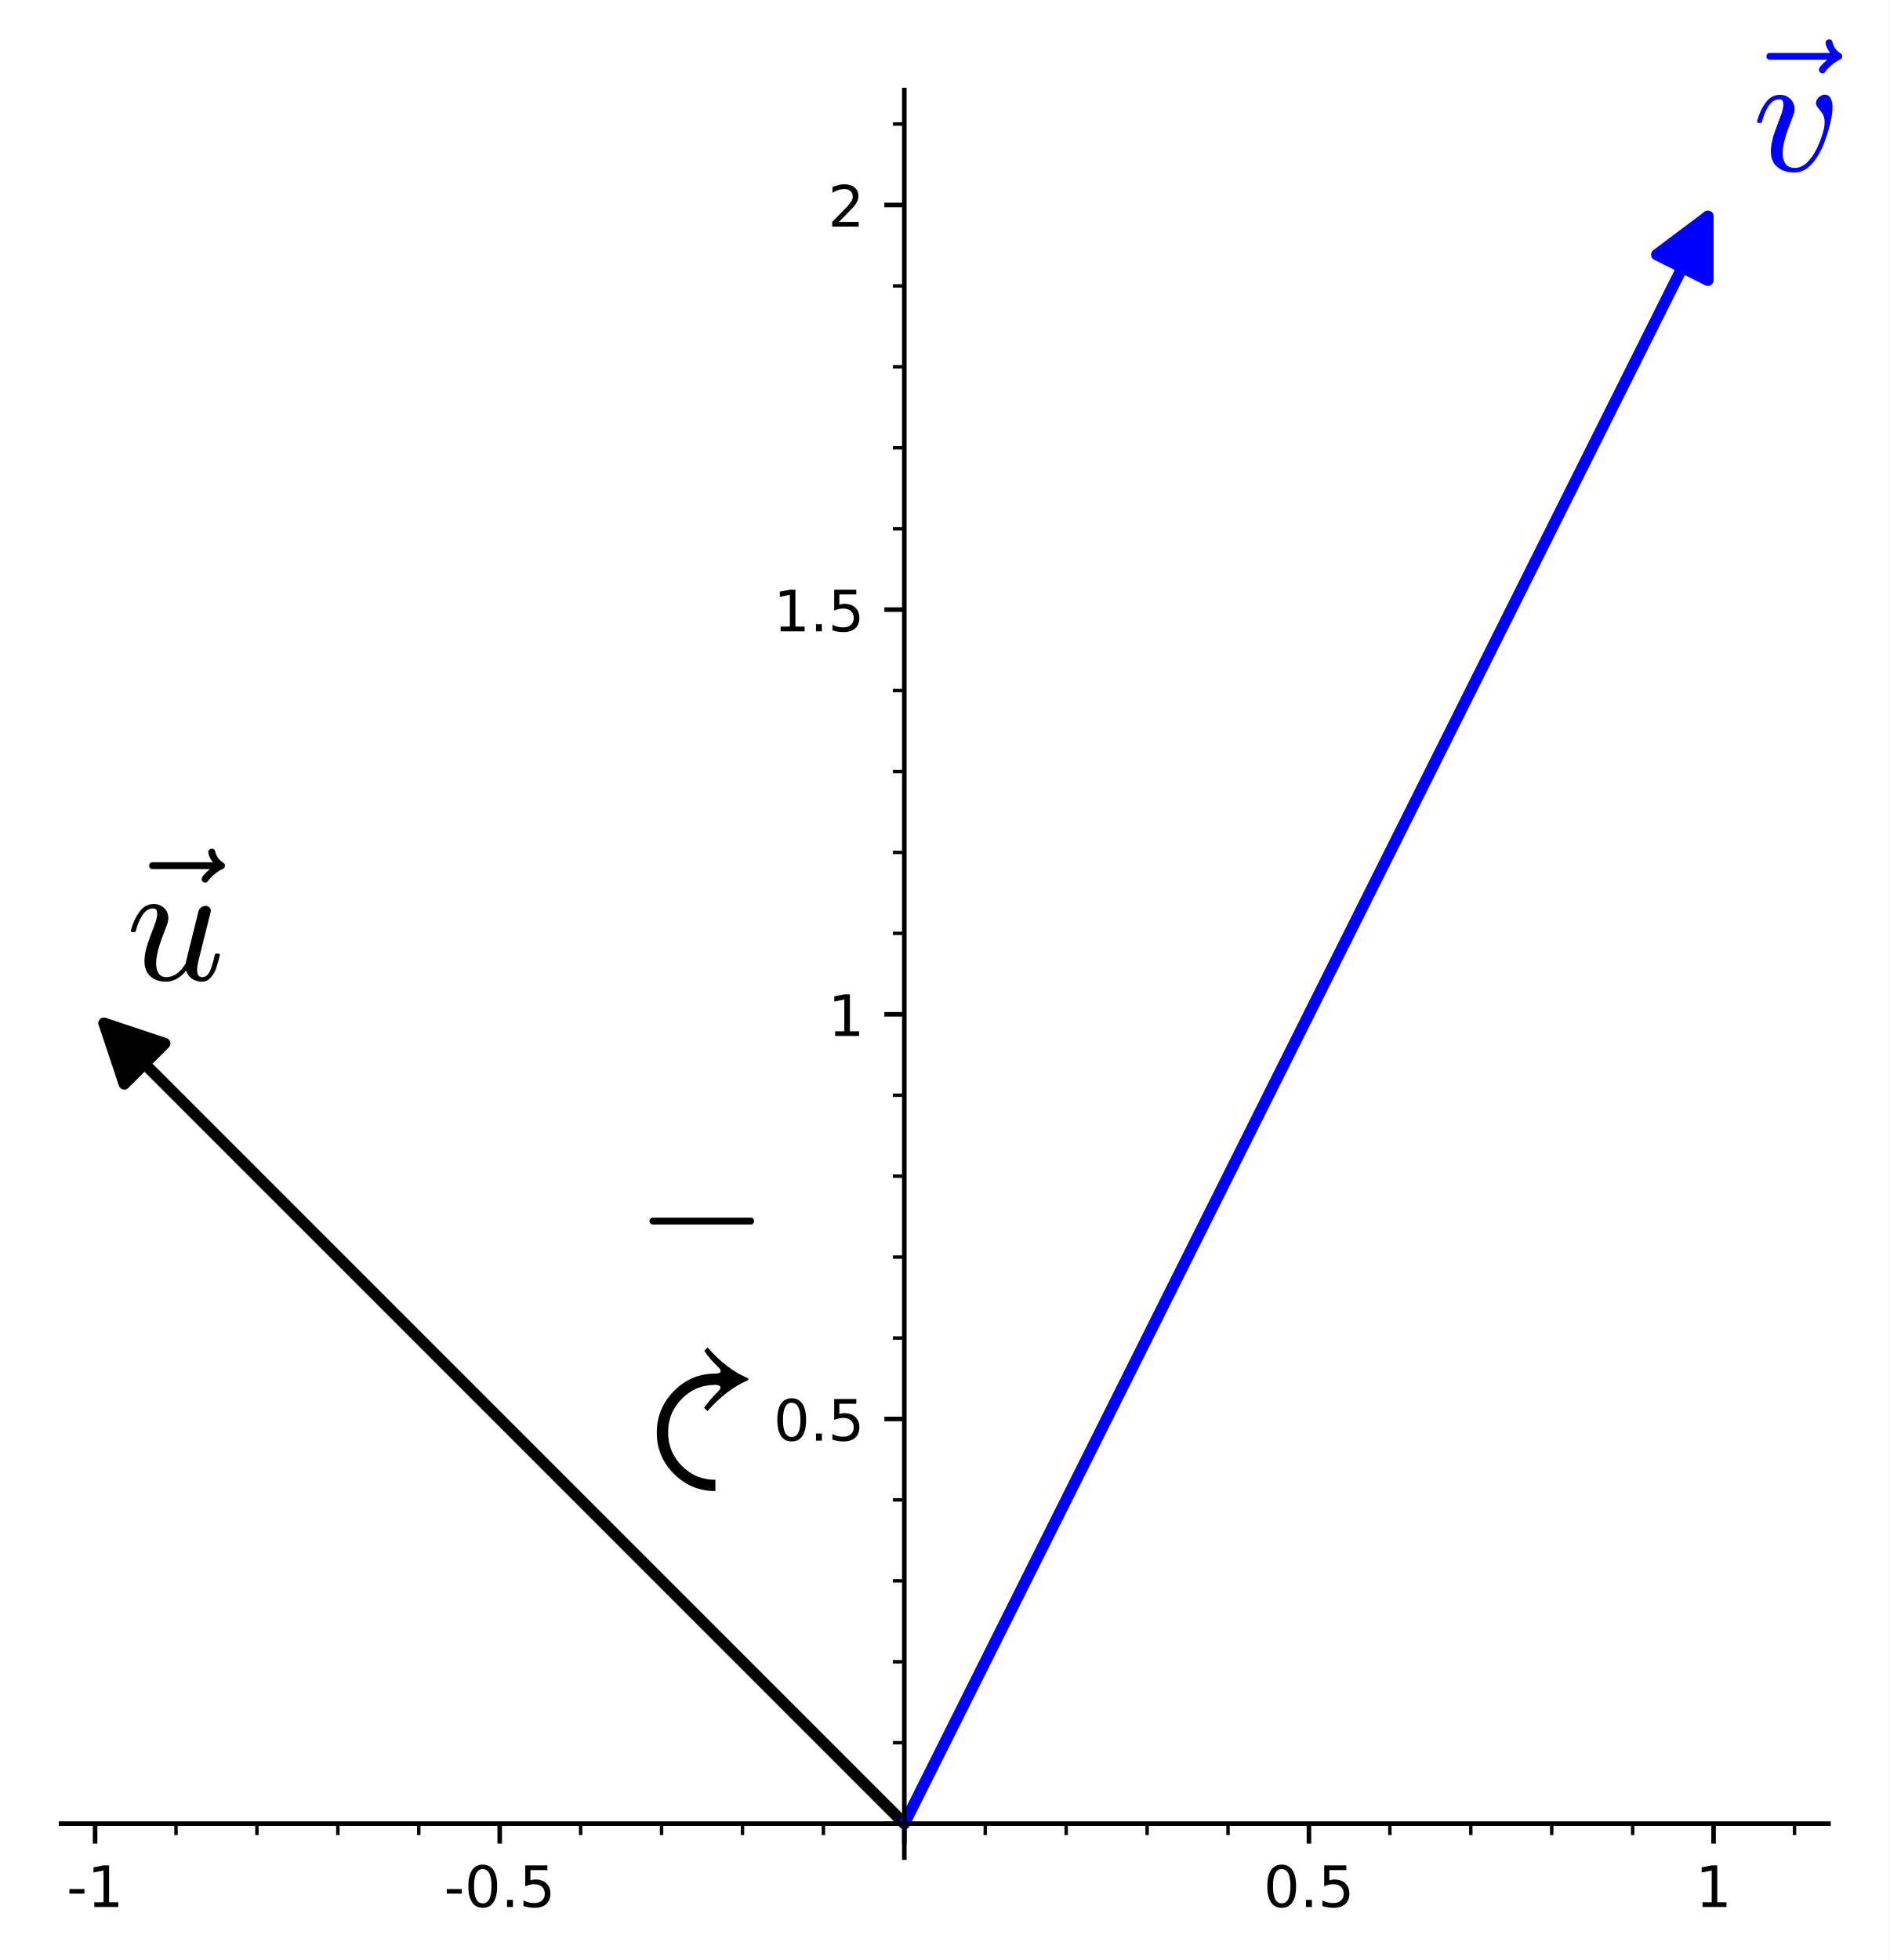
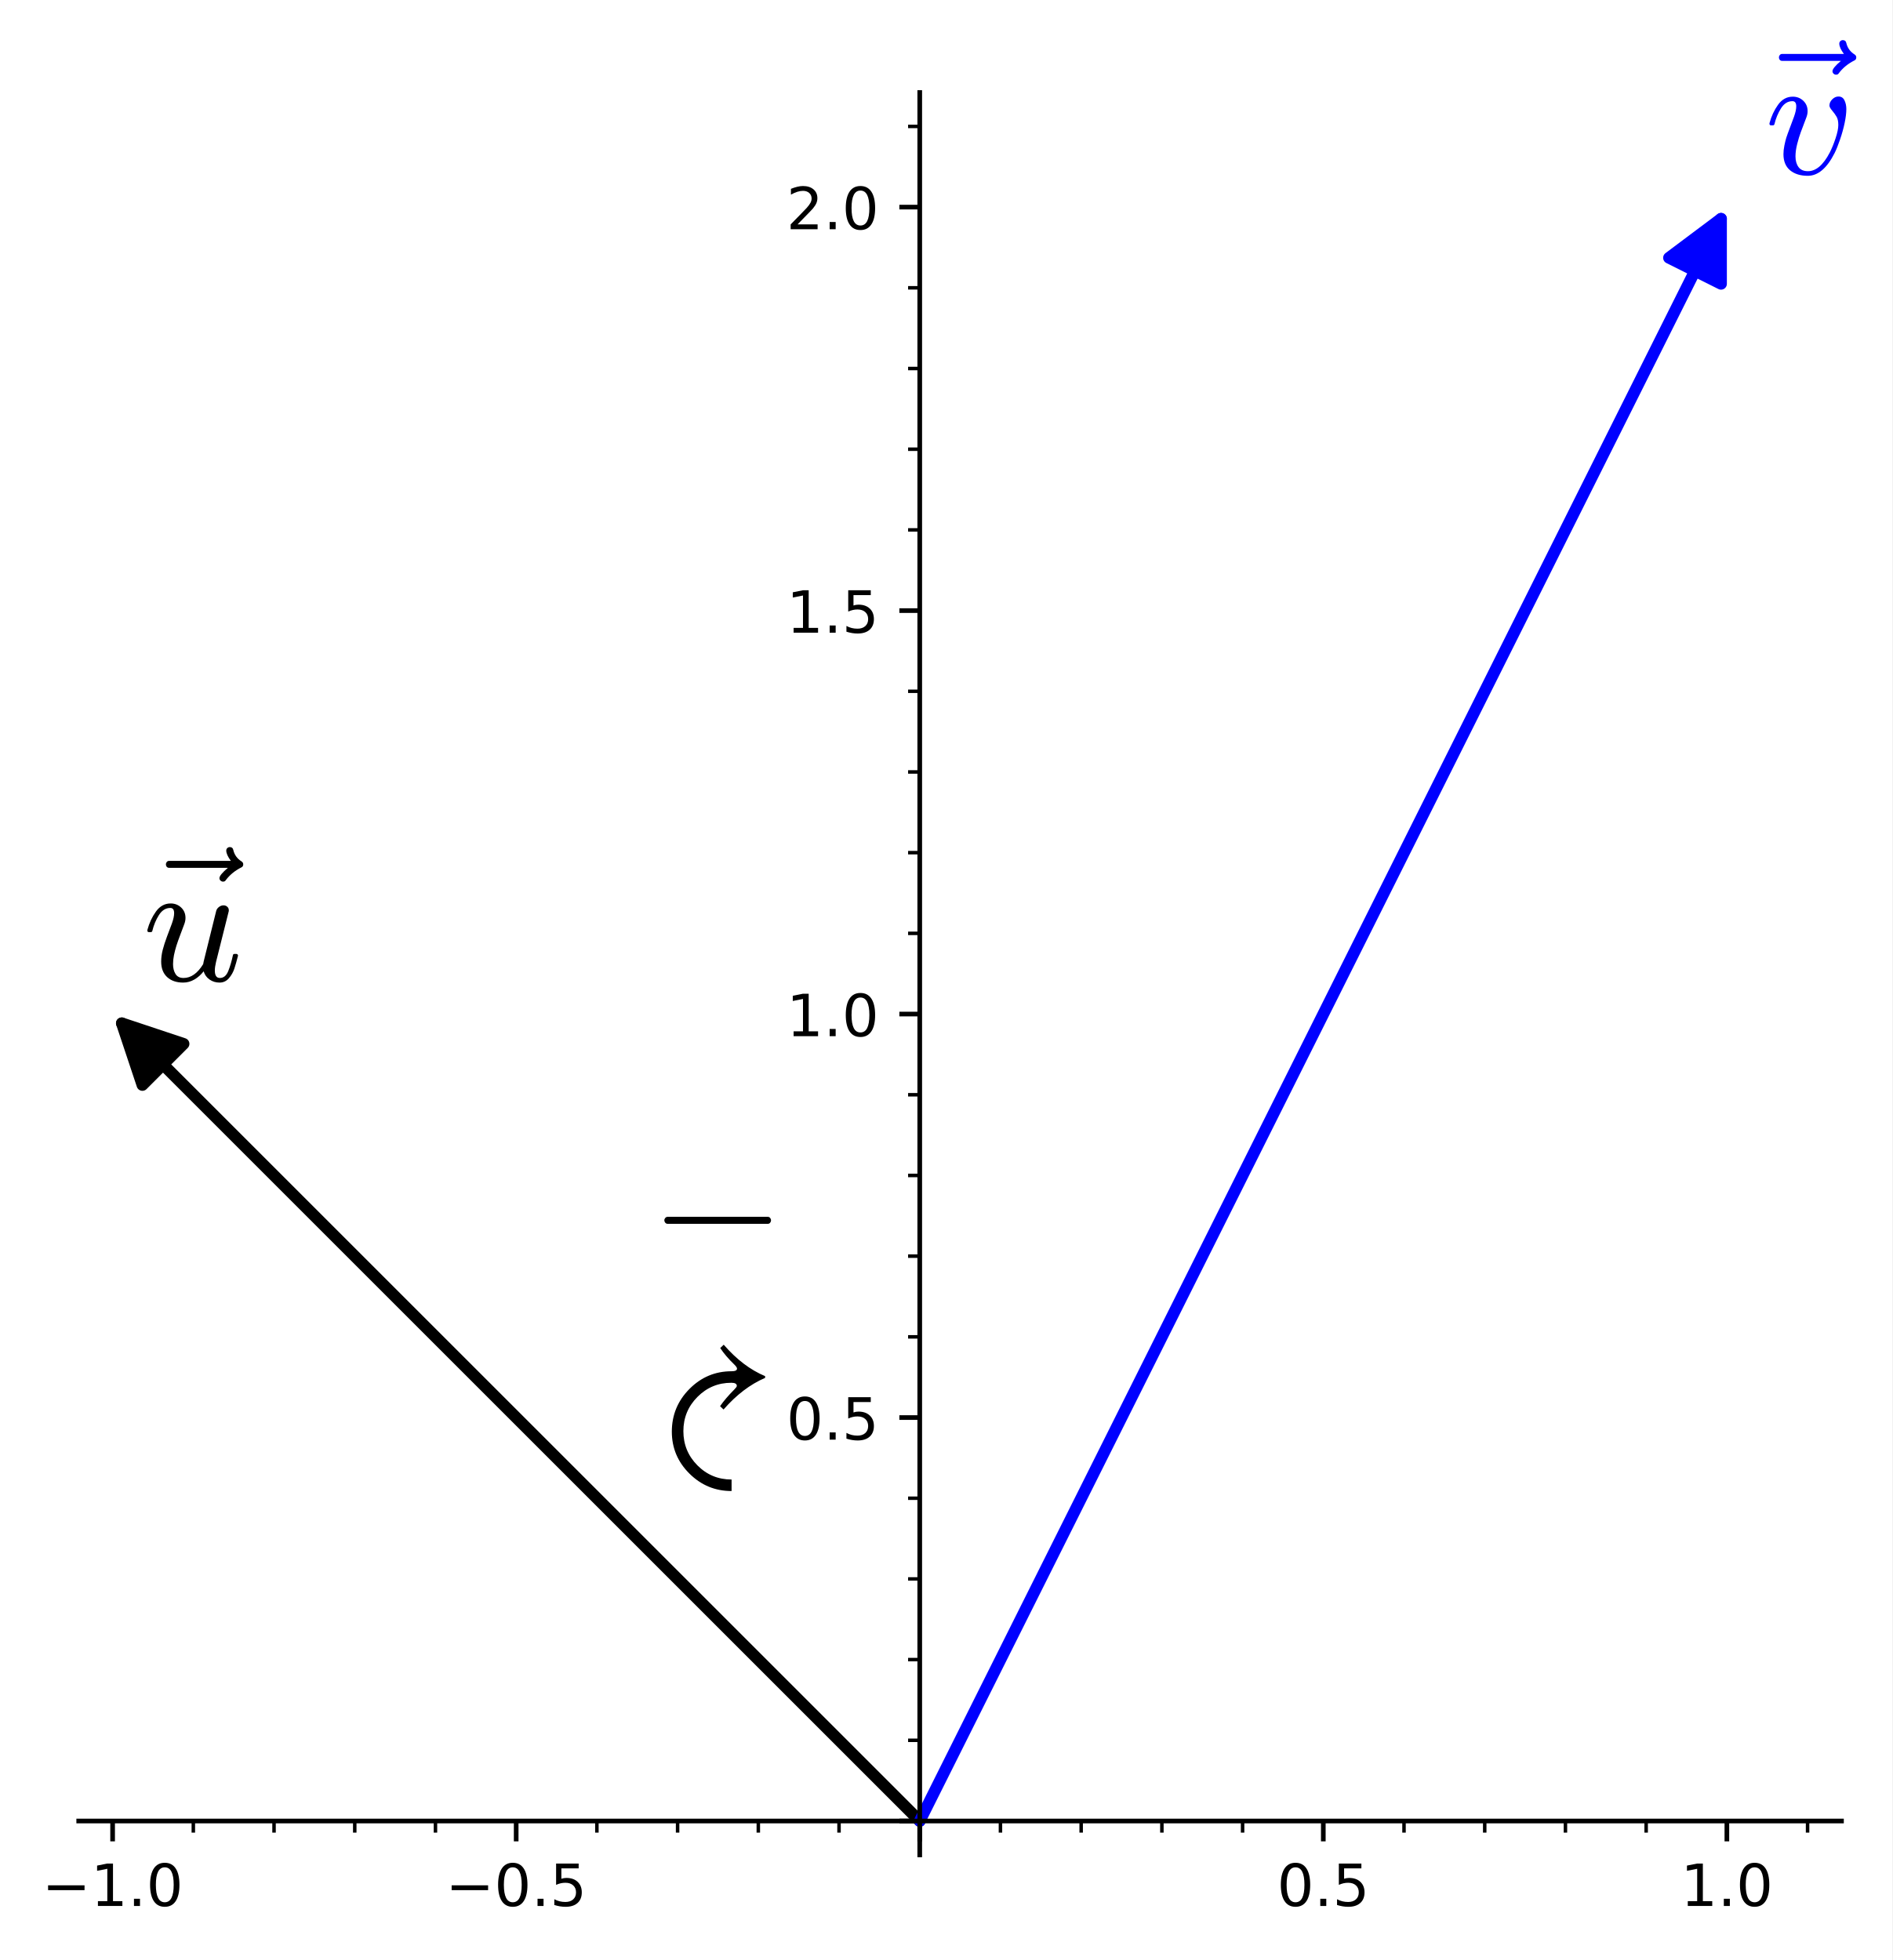
- <svg xmlns="http://www.w3.org/2000/svg" xmlns:xlink="http://www.w3.org/1999/xlink" height="343.208pt" version="1.1" viewBox="0 0 330.918 343.208" width="330.918pt">
+ <svg xmlns="http://www.w3.org/2000/svg" xmlns:xlink="http://www.w3.org/1999/xlink" height="336.706pt" version="1.1" viewBox="0 0 325.002 336.706" width="325.002pt">
  <defs>
-     <style type="text/css">
- *{stroke-linecap:butt;stroke-linejoin:round;}
-   </style>
+     <style type="text/css">*{stroke-linecap:butt;stroke-linejoin:round;}</style>
  </defs>
  <g id="figure_1">
    <g id="patch_1">
-       <path d="M 0 343.208  L 330.918 343.208  L 330.918 0  L 0 0  z " style="fill:#ffffff;" />
+       <path d="M 0 336.706  L 325.002 336.706  L 325.002 0  L 0 0  z " style="fill:#ffffff;" />
    </g>
    <g id="axes_1">
      <g id="patch_2">
-         <path d="M 10.7 325.282  L 320.218 325.282  L 320.218 15.765  L 10.7 15.765  z " style="fill:#ffffff;" />
+         <path d="M 13.519 318.65  L 316.274 318.65  L 316.274 15.895  L 13.519 15.895  z " style="fill:#ffffff;" />
      </g>
      <g id="matplotlib.axis_1">
        <g id="xtick_1">
          <g id="line2d_1">
            <defs>
-               <path d="M 0 0  L 0 3.5  " id="m1e8ad1e062" style="stroke:#000000;stroke-width:0.8;" />
+               <path d="M 0 0  L 0 3.5  " id="mcc76da2037" style="stroke:#000000;stroke-width:0.8;" />
            </defs>
            <g>
-               <use style="stroke:#000000;stroke-width:0.8;" x="16.652" xlink:href="#m1e8ad1e062" y="319.33" />
+               <use style="stroke:#000000;stroke-width:0.8;" x="19.341" xlink:href="#mcc76da2037" y="312.828" />
            </g>
          </g>
          <g id="text_1">
-             <defs>
-               <path d="M 4.891 31.391  L 31.203 31.391  L 31.203 23.391  L 4.891 23.391  z " id="DejaVuSans-2d" />
-               <path d="M 12.406 8.297  L 28.516 8.297  L 28.516 63.922  L 10.984 60.406  L 10.984 69.391  L 28.422 72.906  L 38.281 72.906  L 38.281 8.297  L 54.391 8.297  L 54.391 0  L 12.406 0  z " id="DejaVuSans-31" />
-             </defs>
-             <g transform="translate(11.6671 333.9286)scale(0.1 -0.1)">
-               <use xlink:href="#DejaVuSans-2d" />
-               <use x="36.084" xlink:href="#DejaVuSans-31" />
+             <g transform="translate(7.2 327.4263)scale(0.1 -0.1)">
+               <defs>
+                 <path d="M 10.594 35.5  L 73.188 35.5  L 73.188 27.203  L 10.594 27.203  z " id="DejaVuSans-8722" />
+                 <path d="M 12.406 8.297  L 28.516 8.297  L 28.516 63.922  L 10.984 60.406  L 10.984 69.391  L 28.422 72.906  L 38.281 72.906  L 38.281 8.297  L 54.391 8.297  L 54.391 0  L 12.406 0  z " id="DejaVuSans-49" />
+                 <path d="M 10.688 12.406  L 21 12.406  L 21 0  L 10.688 0  z " id="DejaVuSans-46" />
+                 <path d="M 31.781 66.406  Q 24.172 66.406 20.328 58.906  Q 16.5 51.422 16.5 36.375  Q 16.5 21.391 20.328 13.891  Q 24.172 6.391 31.781 6.391  Q 39.453 6.391 43.281 13.891  Q 47.125 21.391 47.125 36.375  Q 47.125 51.422 43.281 58.906  Q 39.453 66.406 31.781 66.406  z M 31.781 74.219  Q 44.047 74.219 50.516 64.516  Q 56.984 54.828 56.984 36.375  Q 56.984 17.969 50.516 8.266  Q 44.047 -1.422 31.781 -1.422  Q 19.531 -1.422 13.062 8.266  Q 6.594 17.969 6.594 36.375  Q 6.594 54.828 13.062 64.516  Q 19.531 74.219 31.781 74.219  z " id="DejaVuSans-48" />
+               </defs>
+               <use xlink:href="#DejaVuSans-8722" />
+               <use x="83.789" xlink:href="#DejaVuSans-49" />
+               <use x="147.412" xlink:href="#DejaVuSans-46" />
+               <use x="179.199" xlink:href="#DejaVuSans-48" />
            </g>
          </g>
        </g>
        <g id="xtick_2">
          <g id="line2d_2">
            <g>
-               <use style="stroke:#000000;stroke-width:0.8;" x="87.513" xlink:href="#m1e8ad1e062" y="319.33" />
+               <use style="stroke:#000000;stroke-width:0.8;" x="88.653" xlink:href="#mcc76da2037" y="312.828" />
            </g>
          </g>
          <g id="text_2">
-             <defs>
-               <path d="M 31.781 66.406  Q 24.172 66.406 20.328 58.906  Q 16.5 51.422 16.5 36.375  Q 16.5 21.391 20.328 13.891  Q 24.172 6.391 31.781 6.391  Q 39.453 6.391 43.281 13.891  Q 47.125 21.391 47.125 36.375  Q 47.125 51.422 43.281 58.906  Q 39.453 66.406 31.781 66.406  z M 31.781 74.219  Q 44.047 74.219 50.516 64.516  Q 56.984 54.828 56.984 36.375  Q 56.984 17.969 50.516 8.266  Q 44.047 -1.422 31.781 -1.422  Q 19.531 -1.422 13.062 8.266  Q 6.594 17.969 6.594 36.375  Q 6.594 54.828 13.062 64.516  Q 19.531 74.219 31.781 74.219  z " id="DejaVuSans-30" />
-               <path d="M 10.688 12.406  L 21 12.406  L 21 0  L 10.688 0  z " id="DejaVuSans-2e" />
-               <path d="M 10.797 72.906  L 49.516 72.906  L 49.516 64.594  L 19.828 64.594  L 19.828 46.734  Q 21.969 47.469 24.109 47.828  Q 26.266 48.188 28.422 48.188  Q 40.625 48.188 47.75 41.5  Q 54.891 34.812 54.891 23.391  Q 54.891 11.625 47.562 5.094  Q 40.234 -1.422 26.906 -1.422  Q 22.312 -1.422 17.547 -0.641  Q 12.797 0.141 7.719 1.703  L 7.719 11.625  Q 12.109 9.234 16.797 8.062  Q 21.484 6.891 26.703 6.891  Q 35.156 6.891 40.078 11.328  Q 45.016 15.766 45.016 23.391  Q 45.016 31 40.078 35.438  Q 35.156 39.891 26.703 39.891  Q 22.75 39.891 18.812 39.016  Q 14.891 38.141 10.797 36.281  z " id="DejaVuSans-35" />
-             </defs>
-             <g transform="translate(77.75703 333.9286)scale(0.1 -0.1)">
-               <use xlink:href="#DejaVuSans-2d" />
-               <use x="36.084" xlink:href="#DejaVuSans-30" />
-               <use x="99.707" xlink:href="#DejaVuSans-2e" />
-               <use x="131.494" xlink:href="#DejaVuSans-35" />
+             <g transform="translate(76.51206 327.4263)scale(0.1 -0.1)">
+               <defs>
+                 <path d="M 10.797 72.906  L 49.516 72.906  L 49.516 64.594  L 19.828 64.594  L 19.828 46.734  Q 21.969 47.469 24.109 47.828  Q 26.266 48.188 28.422 48.188  Q 40.625 48.188 47.75 41.5  Q 54.891 34.812 54.891 23.391  Q 54.891 11.625 47.562 5.094  Q 40.234 -1.422 26.906 -1.422  Q 22.312 -1.422 17.547 -0.641  Q 12.797 0.141 7.719 1.703  L 7.719 11.625  Q 12.109 9.234 16.797 8.062  Q 21.484 6.891 26.703 6.891  Q 35.156 6.891 40.078 11.328  Q 45.016 15.766 45.016 23.391  Q 45.016 31 40.078 35.438  Q 35.156 39.891 26.703 39.891  Q 22.75 39.891 18.812 39.016  Q 14.891 38.141 10.797 36.281  z " id="DejaVuSans-53" />
+               </defs>
+               <use xlink:href="#DejaVuSans-8722" />
+               <use x="83.789" xlink:href="#DejaVuSans-48" />
+               <use x="147.412" xlink:href="#DejaVuSans-46" />
+               <use x="179.199" xlink:href="#DejaVuSans-53" />
            </g>
          </g>
        </g>
        <g id="xtick_3">
          <g id="line2d_3">
            <g>
-               <use style="stroke:#000000;stroke-width:0.8;" x="158.373" xlink:href="#m1e8ad1e062" y="319.33" />
+               <use style="stroke:#000000;stroke-width:0.8;" x="157.966" xlink:href="#mcc76da2037" y="312.828" />
            </g>
          </g>
        </g>
        <g id="xtick_4">
          <g id="line2d_4">
            <g>
-               <use style="stroke:#000000;stroke-width:0.8;" x="229.233" xlink:href="#m1e8ad1e062" y="319.33" />
+               <use style="stroke:#000000;stroke-width:0.8;" x="227.278" xlink:href="#mcc76da2037" y="312.828" />
            </g>
          </g>
          <g id="text_3">
-             <g transform="translate(221.2814 333.9286)scale(0.1 -0.1)">
-               <use xlink:href="#DejaVuSans-30" />
-               <use x="63.623" xlink:href="#DejaVuSans-2e" />
-               <use x="95.41" xlink:href="#DejaVuSans-35" />
+             <g transform="translate(219.326 327.4263)scale(0.1 -0.1)">
+               <use xlink:href="#DejaVuSans-48" />
+               <use x="63.623" xlink:href="#DejaVuSans-46" />
+               <use x="95.41" xlink:href="#DejaVuSans-53" />
            </g>
          </g>
        </g>
        <g id="xtick_5">
          <g id="line2d_5">
            <g>
-               <use style="stroke:#000000;stroke-width:0.8;" x="300.093" xlink:href="#m1e8ad1e062" y="319.33" />
+               <use style="stroke:#000000;stroke-width:0.8;" x="296.59" xlink:href="#mcc76da2037" y="312.828" />
            </g>
          </g>
          <g id="text_4">
-             <g transform="translate(296.912 333.9286)scale(0.1 -0.1)">
-               <use xlink:href="#DejaVuSans-31" />
+             <g transform="translate(288.6381 327.4263)scale(0.1 -0.1)">
+               <use xlink:href="#DejaVuSans-49" />
+               <use x="63.623" xlink:href="#DejaVuSans-46" />
+               <use x="95.41" xlink:href="#DejaVuSans-48" />
            </g>
          </g>
        </g>
        <g id="xtick_6">
          <g id="line2d_6">
            <defs>
-               <path d="M 0 0  L 0 2  " id="mcf00d87e70" style="stroke:#000000;stroke-width:0.6;" />
+               <path d="M 0 0  L 0 2  " id="m07874cacd3" style="stroke:#000000;stroke-width:0.6;" />
            </defs>
            <g>
-               <use style="stroke:#000000;stroke-width:0.6;" x="30.824" xlink:href="#mcf00d87e70" y="319.33" />
+               <use style="stroke:#000000;stroke-width:0.6;" x="33.204" xlink:href="#m07874cacd3" y="312.828" />
            </g>
          </g>
        </g>
        <g id="xtick_7">
          <g id="line2d_7">
            <g>
-               <use style="stroke:#000000;stroke-width:0.6;" x="44.996" xlink:href="#mcf00d87e70" y="319.33" />
+               <use style="stroke:#000000;stroke-width:0.6;" x="47.066" xlink:href="#m07874cacd3" y="312.828" />
            </g>
          </g>
        </g>
        <g id="xtick_8">
          <g id="line2d_8">
            <g>
-               <use style="stroke:#000000;stroke-width:0.6;" x="59.168" xlink:href="#mcf00d87e70" y="319.33" />
+               <use style="stroke:#000000;stroke-width:0.6;" x="60.929" xlink:href="#m07874cacd3" y="312.828" />
            </g>
          </g>
        </g>
        <g id="xtick_9">
          <g id="line2d_9">
            <g>
-               <use style="stroke:#000000;stroke-width:0.6;" x="73.34" xlink:href="#mcf00d87e70" y="319.33" />
+               <use style="stroke:#000000;stroke-width:0.6;" x="74.791" xlink:href="#m07874cacd3" y="312.828" />
            </g>
          </g>
        </g>
        <g id="xtick_10">
          <g id="line2d_10">
            <g>
-               <use style="stroke:#000000;stroke-width:0.6;" x="101.685" xlink:href="#mcf00d87e70" y="319.33" />
+               <use style="stroke:#000000;stroke-width:0.6;" x="102.516" xlink:href="#m07874cacd3" y="312.828" />
            </g>
          </g>
        </g>
        <g id="xtick_11">
          <g id="line2d_11">
            <g>
-               <use style="stroke:#000000;stroke-width:0.6;" x="115.857" xlink:href="#mcf00d87e70" y="319.33" />
+               <use style="stroke:#000000;stroke-width:0.6;" x="116.378" xlink:href="#m07874cacd3" y="312.828" />
            </g>
          </g>
        </g>
        <g id="xtick_12">
          <g id="line2d_12">
            <g>
-               <use style="stroke:#000000;stroke-width:0.6;" x="130.029" xlink:href="#mcf00d87e70" y="319.33" />
+               <use style="stroke:#000000;stroke-width:0.6;" x="130.241" xlink:href="#m07874cacd3" y="312.828" />
            </g>
          </g>
        </g>
        <g id="xtick_13">
          <g id="line2d_13">
            <g>
-               <use style="stroke:#000000;stroke-width:0.6;" x="144.201" xlink:href="#mcf00d87e70" y="319.33" />
+               <use style="stroke:#000000;stroke-width:0.6;" x="144.103" xlink:href="#m07874cacd3" y="312.828" />
            </g>
          </g>
        </g>
        <g id="xtick_14">
          <g id="line2d_14">
            <g>
-               <use style="stroke:#000000;stroke-width:0.6;" x="172.545" xlink:href="#mcf00d87e70" y="319.33" />
+               <use style="stroke:#000000;stroke-width:0.6;" x="171.828" xlink:href="#m07874cacd3" y="312.828" />
            </g>
          </g>
        </g>
        <g id="xtick_15">
          <g id="line2d_15">
            <g>
-               <use style="stroke:#000000;stroke-width:0.6;" x="186.717" xlink:href="#mcf00d87e70" y="319.33" />
+               <use style="stroke:#000000;stroke-width:0.6;" x="185.69" xlink:href="#m07874cacd3" y="312.828" />
            </g>
          </g>
        </g>
        <g id="xtick_16">
          <g id="line2d_16">
            <g>
-               <use style="stroke:#000000;stroke-width:0.6;" x="200.889" xlink:href="#mcf00d87e70" y="319.33" />
+               <use style="stroke:#000000;stroke-width:0.6;" x="199.553" xlink:href="#m07874cacd3" y="312.828" />
            </g>
          </g>
        </g>
        <g id="xtick_17">
          <g id="line2d_17">
            <g>
-               <use style="stroke:#000000;stroke-width:0.6;" x="215.061" xlink:href="#mcf00d87e70" y="319.33" />
+               <use style="stroke:#000000;stroke-width:0.6;" x="213.415" xlink:href="#m07874cacd3" y="312.828" />
            </g>
          </g>
        </g>
        <g id="xtick_18">
          <g id="line2d_18">
            <g>
-               <use style="stroke:#000000;stroke-width:0.6;" x="243.405" xlink:href="#mcf00d87e70" y="319.33" />
+               <use style="stroke:#000000;stroke-width:0.6;" x="241.14" xlink:href="#m07874cacd3" y="312.828" />
            </g>
          </g>
        </g>
        <g id="xtick_19">
          <g id="line2d_19">
            <g>
-               <use style="stroke:#000000;stroke-width:0.6;" x="257.577" xlink:href="#mcf00d87e70" y="319.33" />
+               <use style="stroke:#000000;stroke-width:0.6;" x="255.002" xlink:href="#m07874cacd3" y="312.828" />
            </g>
          </g>
        </g>
        <g id="xtick_20">
          <g id="line2d_20">
            <g>
-               <use style="stroke:#000000;stroke-width:0.6;" x="271.749" xlink:href="#mcf00d87e70" y="319.33" />
+               <use style="stroke:#000000;stroke-width:0.6;" x="268.865" xlink:href="#m07874cacd3" y="312.828" />
            </g>
          </g>
        </g>
        <g id="xtick_21">
          <g id="line2d_21">
            <g>
-               <use style="stroke:#000000;stroke-width:0.6;" x="285.921" xlink:href="#mcf00d87e70" y="319.33" />
+               <use style="stroke:#000000;stroke-width:0.6;" x="282.727" xlink:href="#m07874cacd3" y="312.828" />
            </g>
          </g>
        </g>
        <g id="xtick_22">
          <g id="line2d_22">
            <g>
-               <use style="stroke:#000000;stroke-width:0.6;" x="314.265" xlink:href="#mcf00d87e70" y="319.33" />
+               <use style="stroke:#000000;stroke-width:0.6;" x="310.452" xlink:href="#m07874cacd3" y="312.828" />
            </g>
          </g>
        </g>
      </g>
      <g id="matplotlib.axis_2">
        <g id="ytick_1">
          <g id="line2d_23">
            <defs>
-               <path d="M 0 0  L -3.5 0  " id="m6ff08e93da" style="stroke:#000000;stroke-width:0.8;" />
+               <path d="M 0 0  L -3.5 0  " id="m3a0d59d126" style="stroke:#000000;stroke-width:0.8;" />
            </defs>
            <g>
-               <use style="stroke:#000000;stroke-width:0.8;" x="158.373" xlink:href="#m6ff08e93da" y="319.33" />
+               <use style="stroke:#000000;stroke-width:0.8;" x="157.966" xlink:href="#m3a0d59d126" y="312.828" />
            </g>
          </g>
        </g>
        <g id="ytick_2">
          <g id="line2d_24">
            <g>
-               <use style="stroke:#000000;stroke-width:0.8;" x="158.373" xlink:href="#m6ff08e93da" y="248.47" />
+               <use style="stroke:#000000;stroke-width:0.8;" x="157.966" xlink:href="#m3a0d59d126" y="243.516" />
            </g>
          </g>
          <g id="text_5">
-             <g transform="translate(135.4696 252.2692)scale(0.1 -0.1)">
-               <use xlink:href="#DejaVuSans-30" />
-               <use x="63.623" xlink:href="#DejaVuSans-2e" />
-               <use x="95.41" xlink:href="#DejaVuSans-35" />
+             <g transform="translate(135.0624 247.315)scale(0.1 -0.1)">
+               <use xlink:href="#DejaVuSans-48" />
+               <use x="63.623" xlink:href="#DejaVuSans-46" />
+               <use x="95.41" xlink:href="#DejaVuSans-53" />
            </g>
          </g>
        </g>
        <g id="ytick_3">
          <g id="line2d_25">
            <g>
-               <use style="stroke:#000000;stroke-width:0.8;" x="158.373" xlink:href="#m6ff08e93da" y="177.61" />
+               <use style="stroke:#000000;stroke-width:0.8;" x="157.966" xlink:href="#m3a0d59d126" y="174.204" />
            </g>
          </g>
          <g id="text_6">
-             <g transform="translate(145.0102 181.4089)scale(0.1 -0.1)">
-               <use xlink:href="#DejaVuSans-31" />
+             <g transform="translate(135.0624 178.0029)scale(0.1 -0.1)">
+               <use xlink:href="#DejaVuSans-49" />
+               <use x="63.623" xlink:href="#DejaVuSans-46" />
+               <use x="95.41" xlink:href="#DejaVuSans-48" />
            </g>
          </g>
        </g>
        <g id="ytick_4">
          <g id="line2d_26">
            <g>
-               <use style="stroke:#000000;stroke-width:0.8;" x="158.373" xlink:href="#m6ff08e93da" y="106.749" />
+               <use style="stroke:#000000;stroke-width:0.8;" x="157.966" xlink:href="#m3a0d59d126" y="104.892" />
            </g>
          </g>
          <g id="text_7">
-             <g transform="translate(135.4696 110.5487)scale(0.1 -0.1)">
-               <use xlink:href="#DejaVuSans-31" />
-               <use x="63.623" xlink:href="#DejaVuSans-2e" />
-               <use x="95.41" xlink:href="#DejaVuSans-35" />
+             <g transform="translate(135.0624 108.6909)scale(0.1 -0.1)">
+               <use xlink:href="#DejaVuSans-49" />
+               <use x="63.623" xlink:href="#DejaVuSans-46" />
+               <use x="95.41" xlink:href="#DejaVuSans-53" />
            </g>
          </g>
        </g>
        <g id="ytick_5">
          <g id="line2d_27">
            <g>
-               <use style="stroke:#000000;stroke-width:0.8;" x="158.373" xlink:href="#m6ff08e93da" y="35.889" />
+               <use style="stroke:#000000;stroke-width:0.8;" x="157.966" xlink:href="#m3a0d59d126" y="35.58" />
            </g>
          </g>
          <g id="text_8">
-             <defs>
-               <path d="M 19.188 8.297  L 53.609 8.297  L 53.609 0  L 7.328 0  L 7.328 8.297  Q 12.938 14.109 22.625 23.891  Q 32.328 33.688 34.812 36.531  Q 39.547 41.844 41.422 45.531  Q 43.312 49.219 43.312 52.781  Q 43.312 58.594 39.234 62.25  Q 35.156 65.922 28.609 65.922  Q 23.969 65.922 18.812 64.312  Q 13.672 62.703 7.812 59.422  L 7.812 69.391  Q 13.766 71.781 18.938 73  Q 24.125 74.219 28.422 74.219  Q 39.75 74.219 46.484 68.547  Q 53.219 62.891 53.219 53.422  Q 53.219 48.922 51.531 44.891  Q 49.859 40.875 45.406 35.406  Q 44.188 33.984 37.641 27.219  Q 31.109 20.453 19.188 8.297  z " id="DejaVuSans-32" />
-             </defs>
-             <g transform="translate(145.0102 39.68845)scale(0.1 -0.1)">
-               <use xlink:href="#DejaVuSans-32" />
+             <g transform="translate(135.0624 39.37882)scale(0.1 -0.1)">
+               <defs>
+                 <path d="M 19.188 8.297  L 53.609 8.297  L 53.609 0  L 7.328 0  L 7.328 8.297  Q 12.938 14.109 22.625 23.891  Q 32.328 33.688 34.812 36.531  Q 39.547 41.844 41.422 45.531  Q 43.312 49.219 43.312 52.781  Q 43.312 58.594 39.234 62.25  Q 35.156 65.922 28.609 65.922  Q 23.969 65.922 18.812 64.312  Q 13.672 62.703 7.812 59.422  L 7.812 69.391  Q 13.766 71.781 18.938 73  Q 24.125 74.219 28.422 74.219  Q 39.75 74.219 46.484 68.547  Q 53.219 62.891 53.219 53.422  Q 53.219 48.922 51.531 44.891  Q 49.859 40.875 45.406 35.406  Q 44.188 33.984 37.641 27.219  Q 31.109 20.453 19.188 8.297  z " id="DejaVuSans-50" />
+               </defs>
+               <use xlink:href="#DejaVuSans-50" />
+               <use x="63.623" xlink:href="#DejaVuSans-46" />
+               <use x="95.41" xlink:href="#DejaVuSans-48" />
            </g>
          </g>
        </g>
        <g id="ytick_6">
          <g id="line2d_28">
            <defs>
-               <path d="M 0 0  L -2 0  " id="m4072164cbf" style="stroke:#000000;stroke-width:0.6;" />
+               <path d="M 0 0  L -2 0  " id="m00ae8743bf" style="stroke:#000000;stroke-width:0.6;" />
            </defs>
            <g>
-               <use style="stroke:#000000;stroke-width:0.6;" x="158.373" xlink:href="#m4072164cbf" y="305.158" />
+               <use style="stroke:#000000;stroke-width:0.6;" x="157.966" xlink:href="#m00ae8743bf" y="298.965" />
            </g>
          </g>
        </g>
        <g id="ytick_7">
          <g id="line2d_29">
            <g>
-               <use style="stroke:#000000;stroke-width:0.6;" x="158.373" xlink:href="#m4072164cbf" y="290.986" />
+               <use style="stroke:#000000;stroke-width:0.6;" x="157.966" xlink:href="#m00ae8743bf" y="285.103" />
            </g>
          </g>
        </g>
        <g id="ytick_8">
          <g id="line2d_30">
            <g>
-               <use style="stroke:#000000;stroke-width:0.6;" x="158.373" xlink:href="#m4072164cbf" y="276.814" />
+               <use style="stroke:#000000;stroke-width:0.6;" x="157.966" xlink:href="#m00ae8743bf" y="271.241" />
            </g>
          </g>
        </g>
        <g id="ytick_9">
          <g id="line2d_31">
            <g>
-               <use style="stroke:#000000;stroke-width:0.6;" x="158.373" xlink:href="#m4072164cbf" y="262.642" />
+               <use style="stroke:#000000;stroke-width:0.6;" x="157.966" xlink:href="#m00ae8743bf" y="257.378" />
            </g>
          </g>
        </g>
        <g id="ytick_10">
          <g id="line2d_32">
            <g>
-               <use style="stroke:#000000;stroke-width:0.6;" x="158.373" xlink:href="#m4072164cbf" y="234.298" />
+               <use style="stroke:#000000;stroke-width:0.6;" x="157.966" xlink:href="#m00ae8743bf" y="229.653" />
            </g>
          </g>
        </g>
        <g id="ytick_11">
          <g id="line2d_33">
            <g>
-               <use style="stroke:#000000;stroke-width:0.6;" x="158.373" xlink:href="#m4072164cbf" y="220.126" />
+               <use style="stroke:#000000;stroke-width:0.6;" x="157.966" xlink:href="#m00ae8743bf" y="215.791" />
            </g>
          </g>
        </g>
        <g id="ytick_12">
          <g id="line2d_34">
            <g>
-               <use style="stroke:#000000;stroke-width:0.6;" x="158.373" xlink:href="#m4072164cbf" y="205.954" />
+               <use style="stroke:#000000;stroke-width:0.6;" x="157.966" xlink:href="#m00ae8743bf" y="201.929" />
            </g>
          </g>
        </g>
        <g id="ytick_13">
          <g id="line2d_35">
            <g>
-               <use style="stroke:#000000;stroke-width:0.6;" x="158.373" xlink:href="#m4072164cbf" y="191.782" />
+               <use style="stroke:#000000;stroke-width:0.6;" x="157.966" xlink:href="#m00ae8743bf" y="188.066" />
            </g>
          </g>
        </g>
        <g id="ytick_14">
          <g id="line2d_36">
            <g>
-               <use style="stroke:#000000;stroke-width:0.6;" x="158.373" xlink:href="#m4072164cbf" y="163.438" />
+               <use style="stroke:#000000;stroke-width:0.6;" x="157.966" xlink:href="#m00ae8743bf" y="160.341" />
            </g>
          </g>
        </g>
        <g id="ytick_15">
          <g id="line2d_37">
            <g>
-               <use style="stroke:#000000;stroke-width:0.6;" x="158.373" xlink:href="#m4072164cbf" y="149.266" />
+               <use style="stroke:#000000;stroke-width:0.6;" x="157.966" xlink:href="#m00ae8743bf" y="146.479" />
            </g>
          </g>
        </g>
        <g id="ytick_16">
          <g id="line2d_38">
            <g>
-               <use style="stroke:#000000;stroke-width:0.6;" x="158.373" xlink:href="#m4072164cbf" y="135.094" />
+               <use style="stroke:#000000;stroke-width:0.6;" x="157.966" xlink:href="#m00ae8743bf" y="132.616" />
            </g>
          </g>
        </g>
        <g id="ytick_17">
          <g id="line2d_39">
            <g>
-               <use style="stroke:#000000;stroke-width:0.6;" x="158.373" xlink:href="#m4072164cbf" y="120.922" />
+               <use style="stroke:#000000;stroke-width:0.6;" x="157.966" xlink:href="#m00ae8743bf" y="118.754" />
            </g>
          </g>
        </g>
        <g id="ytick_18">
          <g id="line2d_40">
            <g>
-               <use style="stroke:#000000;stroke-width:0.6;" x="158.373" xlink:href="#m4072164cbf" y="92.577" />
+               <use style="stroke:#000000;stroke-width:0.6;" x="157.966" xlink:href="#m00ae8743bf" y="91.029" />
            </g>
          </g>
        </g>
        <g id="ytick_19">
          <g id="line2d_41">
            <g>
-               <use style="stroke:#000000;stroke-width:0.6;" x="158.373" xlink:href="#m4072164cbf" y="78.405" />
+               <use style="stroke:#000000;stroke-width:0.6;" x="157.966" xlink:href="#m00ae8743bf" y="77.167" />
            </g>
          </g>
        </g>
        <g id="ytick_20">
          <g id="line2d_42">
            <g>
-               <use style="stroke:#000000;stroke-width:0.6;" x="158.373" xlink:href="#m4072164cbf" y="64.233" />
+               <use style="stroke:#000000;stroke-width:0.6;" x="157.966" xlink:href="#m00ae8743bf" y="63.304" />
            </g>
          </g>
        </g>
        <g id="ytick_21">
          <g id="line2d_43">
            <g>
-               <use style="stroke:#000000;stroke-width:0.6;" x="158.373" xlink:href="#m4072164cbf" y="50.061" />
+               <use style="stroke:#000000;stroke-width:0.6;" x="157.966" xlink:href="#m00ae8743bf" y="49.442" />
            </g>
          </g>
        </g>
        <g id="ytick_22">
          <g id="line2d_44">
            <g>
-               <use style="stroke:#000000;stroke-width:0.6;" x="158.373" xlink:href="#m4072164cbf" y="21.717" />
+               <use style="stroke:#000000;stroke-width:0.6;" x="157.966" xlink:href="#m00ae8743bf" y="21.717" />
            </g>
          </g>
        </g>
      </g>
      <g id="patch_3">
-         <path clip-path="url(#p06f2551edd)" d="M 158.373 319.33  Q 87.513 248.47 18.233 179.191  " style="fill:none;stroke:#000000;stroke-linecap:round;stroke-width:2;" />
-         <path clip-path="url(#p06f2551edd)" d="M 21.769 189.797  L 18.233 179.191  L 28.84 182.726  L 21.769 189.797  z " style="stroke:#000000;stroke-linecap:round;stroke-width:2;" />
+         <path clip-path="url(#p4878ee0421)" d="M 157.966 312.828  Q 88.653 243.516 20.923 175.785  " style="fill:none;stroke:#000000;stroke-linecap:round;stroke-width:2;" />
+         <path clip-path="url(#p4878ee0421)" d="M 24.458 186.391  L 20.923 175.785  L 31.529 179.32  L 24.458 186.391  z " style="stroke:#000000;stroke-linecap:round;stroke-width:2;" />
      </g>
      <g id="patch_4">
-         <path clip-path="url(#p06f2551edd)" d="M 158.373 319.33  Q 229.233 177.61 299.093 37.889  " style="fill:none;stroke:#0000ff;stroke-linecap:round;stroke-width:2;" />
-         <path clip-path="url(#p06f2551edd)" d="M 290.149 44.597  L 299.093 37.889  L 299.093 49.07  L 290.149 44.597  z " style="fill:#0000ff;stroke:#0000ff;stroke-linecap:round;stroke-width:2;" />
+         <path clip-path="url(#p4878ee0421)" d="M 157.966 312.828  Q 227.278 174.204 295.59 37.58  " style="fill:none;stroke:#0000ff;stroke-linecap:round;stroke-width:2;" />
+         <path clip-path="url(#p4878ee0421)" d="M 286.645 44.288  L 295.59 37.58  L 295.59 48.76  L 286.645 44.288  z " style="fill:#0000ff;stroke:#0000ff;stroke-linecap:round;stroke-width:2;" />
      </g>
      <g id="patch_5">
-         <path d="M 158.373 325.282  L 158.373 15.765  " style="fill:none;stroke:#000000;stroke-linecap:square;stroke-linejoin:miter;stroke-width:0.8;" />
+         <path d="M 157.966 318.65  L 157.966 15.895  " style="fill:none;stroke:#000000;stroke-linecap:square;stroke-linejoin:miter;stroke-width:0.8;" />
      </g>
      <g id="patch_6">
-         <path d="M 10.7 319.33  L 320.218 319.33  " style="fill:none;stroke:#000000;stroke-linecap:square;stroke-linejoin:miter;stroke-width:0.8;" />
+         <path d="M 13.519 312.828  L 316.274 312.828  " style="fill:none;stroke:#000000;stroke-linecap:square;stroke-linejoin:miter;stroke-width:0.8;" />
      </g>
      <g id="text_9">
-         <defs>
-           <path d="M 20.016 59.516  Q 19.234 59.516 18.719 60.094  Q 18.219 60.688 18.219 61.531  Q 18.219 62.25 18.719 62.859  Q 19.234 63.484 20.016 63.484  L 55.422 63.484  Q 52.781 67.047 52.781 69.391  Q 52.781 70.266 53.391 70.828  Q 54 71.391 54.781 71.391  Q 56.453 71.391 56.781 69.828  Q 57.766 65.531 61.531 63.188  Q 62.5 62.547 62.5 61.531  Q 62.5 60.297 61.531 59.812  Q 55.859 56.984 52.391 52.297  Q 52 51.609 50.875 51.609  Q 50.141 51.609 49.5 52.188  Q 48.875 52.781 48.875 53.609  Q 48.875 55.422 53.719 59.516  z " id="Cmmi10-7e" />
-           <path d="M 10.594 10.891  Q 10.594 14.156 11.469 17.594  Q 12.359 21.047 13.938 25.266  Q 15.531 29.5 16.703 32.625  Q 18.016 36.281 18.016 38.625  Q 18.016 41.609 15.828 41.609  Q 11.859 41.609 9.297 37.531  Q 6.734 33.453 5.516 28.422  Q 5.328 27.781 4.688 27.781  L 3.516 27.781  Q 2.688 27.781 2.688 28.719  L 2.688 29  Q 4.297 34.969 7.609 39.578  Q 10.938 44.188 16.016 44.188  Q 19.578 44.188 22.047 41.844  Q 24.516 39.5 24.516 35.891  Q 24.516 34.031 23.688 31.984  Q 23.25 30.766 21.688 26.656  Q 20.125 22.562 19.281 19.875  Q 18.453 17.188 17.922 14.594  Q 17.391 12.016 17.391 9.422  Q 17.391 6.109 18.797 3.812  Q 20.219 1.516 23.391 1.516  Q 29.781 1.516 34.625 9.422  Q 34.719 9.812 34.781 10.172  Q 34.859 10.547 34.906 10.891  L 42.094 39.891  Q 42.438 41.219 43.656 42.156  Q 44.875 43.109 46.297 43.109  Q 47.516 43.109 48.406 42.328  Q 49.312 41.547 49.312 40.281  Q 49.312 39.703 49.219 39.5  L 42 10.688  Q 41.312 7.719 41.312 5.812  Q 41.312 1.516 44.188 1.516  Q 47.406 1.516 49 5.484  Q 50.594 9.469 51.703 14.703  Q 51.906 15.281 52.484 15.281  L 53.719 15.281  Q 54.109 15.281 54.344 14.938  Q 54.594 14.594 54.594 14.312  Q 53.516 10.016 52.516 6.938  Q 51.516 3.859 49.359 1.359  Q 47.219 -1.125 44 -1.125  Q 40.828 -1.125 38.312 0.609  Q 35.797 2.344 34.906 5.328  Q 32.625 2.391 29.594 0.625  Q 26.562 -1.125 23.188 -1.125  Q 17.438 -1.125 14.016 2.016  Q 10.594 5.172 10.594 10.891  z " id="Cmmi10-75" />
-         </defs>
-         <g transform="translate(22.12431 171.7158)scale(0.3 -0.3)">
-           <use transform="translate(-4.924316 5.609375)" xlink:href="#Cmmi10-7e" />
-           <use transform="translate(0 0.53125)" xlink:href="#Cmmi10-75" />
+         <g transform="translate(24.50382 168.6194)scale(0.3 -0.3)">
+           <defs>
+             <path d="M 20.016 59.516  Q 19.234 59.516 18.719 60.094  Q 18.219 60.688 18.219 61.531  Q 18.219 62.25 18.719 62.859  Q 19.234 63.484 20.016 63.484  L 55.422 63.484  Q 52.781 67.047 52.781 69.391  Q 52.781 70.266 53.391 70.828  Q 54 71.391 54.781 71.391  Q 56.453 71.391 56.781 69.828  Q 57.766 65.531 61.531 63.188  Q 62.5 62.547 62.5 61.531  Q 62.5 60.297 61.531 59.812  Q 55.859 56.984 52.391 52.297  Q 52 51.609 50.875 51.609  Q 50.141 51.609 49.5 52.188  Q 48.875 52.781 48.875 53.609  Q 48.875 55.422 53.719 59.516  z " id="Cmmi10-126" />
+             <path d="M 10.594 10.891  Q 10.594 14.156 11.469 17.594  Q 12.359 21.047 13.938 25.266  Q 15.531 29.5 16.703 32.625  Q 18.016 36.281 18.016 38.625  Q 18.016 41.609 15.828 41.609  Q 11.859 41.609 9.297 37.531  Q 6.734 33.453 5.516 28.422  Q 5.328 27.781 4.688 27.781  L 3.516 27.781  Q 2.688 27.781 2.688 28.719  L 2.688 29  Q 4.297 34.969 7.609 39.578  Q 10.938 44.188 16.016 44.188  Q 19.578 44.188 22.047 41.844  Q 24.516 39.5 24.516 35.891  Q 24.516 34.031 23.688 31.984  Q 23.25 30.766 21.688 26.656  Q 20.125 22.562 19.281 19.875  Q 18.453 17.188 17.922 14.594  Q 17.391 12.016 17.391 9.422  Q 17.391 6.109 18.797 3.812  Q 20.219 1.516 23.391 1.516  Q 29.781 1.516 34.625 9.422  Q 34.719 9.812 34.781 10.172  Q 34.859 10.547 34.906 10.891  L 42.094 39.891  Q 42.438 41.219 43.656 42.156  Q 44.875 43.109 46.297 43.109  Q 47.516 43.109 48.406 42.328  Q 49.312 41.547 49.312 40.281  Q 49.312 39.703 49.219 39.5  L 42 10.688  Q 41.312 7.719 41.312 5.812  Q 41.312 1.516 44.188 1.516  Q 47.406 1.516 49 5.484  Q 50.594 9.469 51.703 14.703  Q 51.906 15.281 52.484 15.281  L 53.719 15.281  Q 54.109 15.281 54.344 14.938  Q 54.594 14.594 54.594 14.312  Q 53.516 10.016 52.516 6.938  Q 51.516 3.859 49.359 1.359  Q 47.219 -1.125 44 -1.125  Q 40.828 -1.125 38.312 0.609  Q 35.797 2.344 34.906 5.328  Q 32.625 2.391 29.594 0.625  Q 26.562 -1.125 23.188 -1.125  Q 17.438 -1.125 14.016 2.016  Q 10.594 5.172 10.594 10.891  z " id="Cmmi10-117" />
+           </defs>
+           <use transform="translate(-4.924316 5.609375)" xlink:href="#Cmmi10-126" />
+           <use transform="translate(0 0.53125)" xlink:href="#Cmmi10-117" />
        </g>
      </g>
      <g id="text_10">
-         <defs>
-           <path d="M 10.688 11.281  Q 10.688 13.531 11.219 16.203  Q 11.766 18.891 12.297 20.625  Q 12.844 22.359 14.75 27.391  Q 16.656 32.422 16.703 32.625  Q 18.016 36.281 18.016 38.625  Q 18.016 41.609 15.828 41.609  Q 11.859 41.609 9.297 37.531  Q 6.734 33.453 5.516 28.422  Q 5.328 27.781 4.688 27.781  L 3.516 27.781  Q 2.688 27.781 2.688 28.719  L 2.688 29  Q 4.297 34.969 7.609 39.578  Q 10.938 44.188 16.016 44.188  Q 19.578 44.188 22.047 41.844  Q 24.516 39.5 24.516 35.891  Q 24.516 34.031 23.688 31.984  Q 21.734 26.906 20.609 23.844  Q 19.484 20.797 18.531 17.016  Q 17.578 13.234 17.578 10.016  Q 17.578 6.25 19.312 3.875  Q 21.047 1.516 24.703 1.516  Q 31.641 1.516 37.203 12.203  Q 38.969 15.672 40.531 20.359  Q 42.094 25.047 42.094 27.984  Q 42.094 31 41.109 32.688  Q 40.141 34.375 38.578 36.203  Q 37.016 38.031 37.016 39.109  Q 37.016 41.062 38.625 42.672  Q 40.234 44.281 42.188 44.281  Q 44.578 44.281 45.625 42.078  Q 46.688 39.891 46.688 37.109  Q 46.688 33.797 45.734 29.203  Q 44.781 24.609 43.094 19.672  Q 41.406 14.75 39.984 11.922  Q 33.406 -1.125 24.609 -1.125  Q 18.312 -1.125 14.5 2.016  Q 10.688 5.172 10.688 11.281  z " id="Cmmi10-76" />
-         </defs>
-         <g style="fill:#0000ff;" transform="translate(306.9153 29.99531)scale(0.3 -0.3)">
-           <use transform="translate(-10.12158 5.609375)" xlink:href="#Cmmi10-7e" />
-           <use transform="translate(0 0.4375)" xlink:href="#Cmmi10-76" />
+         <g style="fill:#0000ff;" transform="translate(303.1021 29.99531)scale(0.3 -0.3)">
+           <defs>
+             <path d="M 10.688 11.281  Q 10.688 13.531 11.219 16.203  Q 11.766 18.891 12.297 20.625  Q 12.844 22.359 14.75 27.391  Q 16.656 32.422 16.703 32.625  Q 18.016 36.281 18.016 38.625  Q 18.016 41.609 15.828 41.609  Q 11.859 41.609 9.297 37.531  Q 6.734 33.453 5.516 28.422  Q 5.328 27.781 4.688 27.781  L 3.516 27.781  Q 2.688 27.781 2.688 28.719  L 2.688 29  Q 4.297 34.969 7.609 39.578  Q 10.938 44.188 16.016 44.188  Q 19.578 44.188 22.047 41.844  Q 24.516 39.5 24.516 35.891  Q 24.516 34.031 23.688 31.984  Q 21.734 26.906 20.609 23.844  Q 19.484 20.797 18.531 17.016  Q 17.578 13.234 17.578 10.016  Q 17.578 6.25 19.312 3.875  Q 21.047 1.516 24.703 1.516  Q 31.641 1.516 37.203 12.203  Q 38.969 15.672 40.531 20.359  Q 42.094 25.047 42.094 27.984  Q 42.094 31 41.109 32.688  Q 40.141 34.375 38.578 36.203  Q 37.016 38.031 37.016 39.109  Q 37.016 41.062 38.625 42.672  Q 40.234 44.281 42.188 44.281  Q 44.578 44.281 45.625 42.078  Q 46.688 39.891 46.688 37.109  Q 46.688 33.797 45.734 29.203  Q 44.781 24.609 43.094 19.672  Q 41.406 14.75 39.984 11.922  Q 33.406 -1.125 24.609 -1.125  Q 18.312 -1.125 14.5 2.016  Q 10.688 5.172 10.688 11.281  z " id="Cmmi10-118" />
+           </defs>
+           <use transform="translate(-10.12158 5.609375)" xlink:href="#Cmmi10-126" />
+           <use transform="translate(0 0.4375)" xlink:href="#Cmmi10-118" />
        </g>
      </g>
      <g id="text_11">
-         <defs>
-           <path d="M 10.203 23  Q 9.375 23 8.828 23.625  Q 8.297 24.266 8.297 25  Q 8.297 25.734 8.828 26.359  Q 9.375 27 10.203 27  L 67.578 27  Q 68.359 27 68.875 26.359  Q 69.391 25.734 69.391 25  Q 69.391 24.266 68.875 23.625  Q 68.359 23 67.578 23  z " id="Cmsy10-a1" />
-         </defs>
-         <g transform="translate(111.2426 221.318)scale(0.3 -0.3)">
-           <use xlink:href="#Cmsy10-a1" />
+         <g transform="translate(111.6095 217.1379)scale(0.3 -0.3)">
+           <defs>
+             <path d="M 10.203 23  Q 9.375 23 8.828 23.625  Q 8.297 24.266 8.297 25  Q 8.297 25.734 8.828 26.359  Q 9.375 27 10.203 27  L 67.578 27  Q 68.359 27 68.875 26.359  Q 69.391 25.734 69.391 25  Q 69.391 24.266 68.875 23.625  Q 68.359 23 67.578 23  z " id="Cmsy10-161" />
+           </defs>
+           <use xlink:href="#Cmsy10-161" />
        </g>
      </g>
      <g id="text_12">
-         <defs>
-           <path d="M 86.297 25.703  L 88.203 23.703  Q 75.5 12.703 70.203 0  L 69.203 0  Q 63.703 12.797 51.094 23.797  L 53 25.797  Q 57.594 22.594 62.594 17.594  Q 64 16.203 64.594 16.203  Q 66.406 16.203 66.406 19.297  Q 66.406 30.703 58.297 38.75  Q 50.203 46.797 38.703 46.797  Q 27.203 46.797 19.094 38.75  Q 11 30.703 11 19.203  L 4.406 19.203  Q 4.406 33.297 14.406 43.344  Q 24.406 53.406 38.406 53.406  Q 52.703 53.406 62.844 43.344  Q 73 33.297 73 19.203  Q 73 16.094 74.5 16.094  Q 75.297 16.094 76.703 17.5  Q 81.594 22.594 86.297 25.703  z " id="STIXGeneral-Regular-21b7" />
-         </defs>
-         <g transform="translate(131.2207 262.42)rotate(-90)scale(0.3 -0.3)">
-           <use transform="translate(0 0.59375)" xlink:href="#STIXGeneral-Regular-21b7" />
+         <g transform="translate(131.5876 257.4658)rotate(-90)scale(0.3 -0.3)">
+           <defs>
+             <path d="M 86.297 25.703  L 88.203 23.703  Q 75.5 12.703 70.203 0  L 69.203 0  Q 63.703 12.797 51.094 23.797  L 53 25.797  Q 57.594 22.594 62.594 17.594  Q 64 16.203 64.594 16.203  Q 66.406 16.203 66.406 19.297  Q 66.406 30.703 58.297 38.75  Q 50.203 46.797 38.703 46.797  Q 27.203 46.797 19.094 38.75  Q 11 30.703 11 19.203  L 4.406 19.203  Q 4.406 33.297 14.406 43.344  Q 24.406 53.406 38.406 53.406  Q 52.703 53.406 62.844 43.344  Q 73 33.297 73 19.203  Q 73 16.094 74.5 16.094  Q 75.297 16.094 76.703 17.5  Q 81.594 22.594 86.297 25.703  z " id="STIXGeneral-Regular-8631" />
+           </defs>
+           <use transform="translate(0 0.59375)" xlink:href="#STIXGeneral-Regular-8631" />
        </g>
      </g>
    </g>
  </g>
  <defs>
-     <clipPath id="p06f2551edd">
-       <rect height="309.518" width="309.518" x="10.7" y="15.765" />
+     <clipPath id="p4878ee0421">
+       <rect height="302.755" width="302.755" x="13.519" y="15.895" />
    </clipPath>
  </defs>
</svg>
